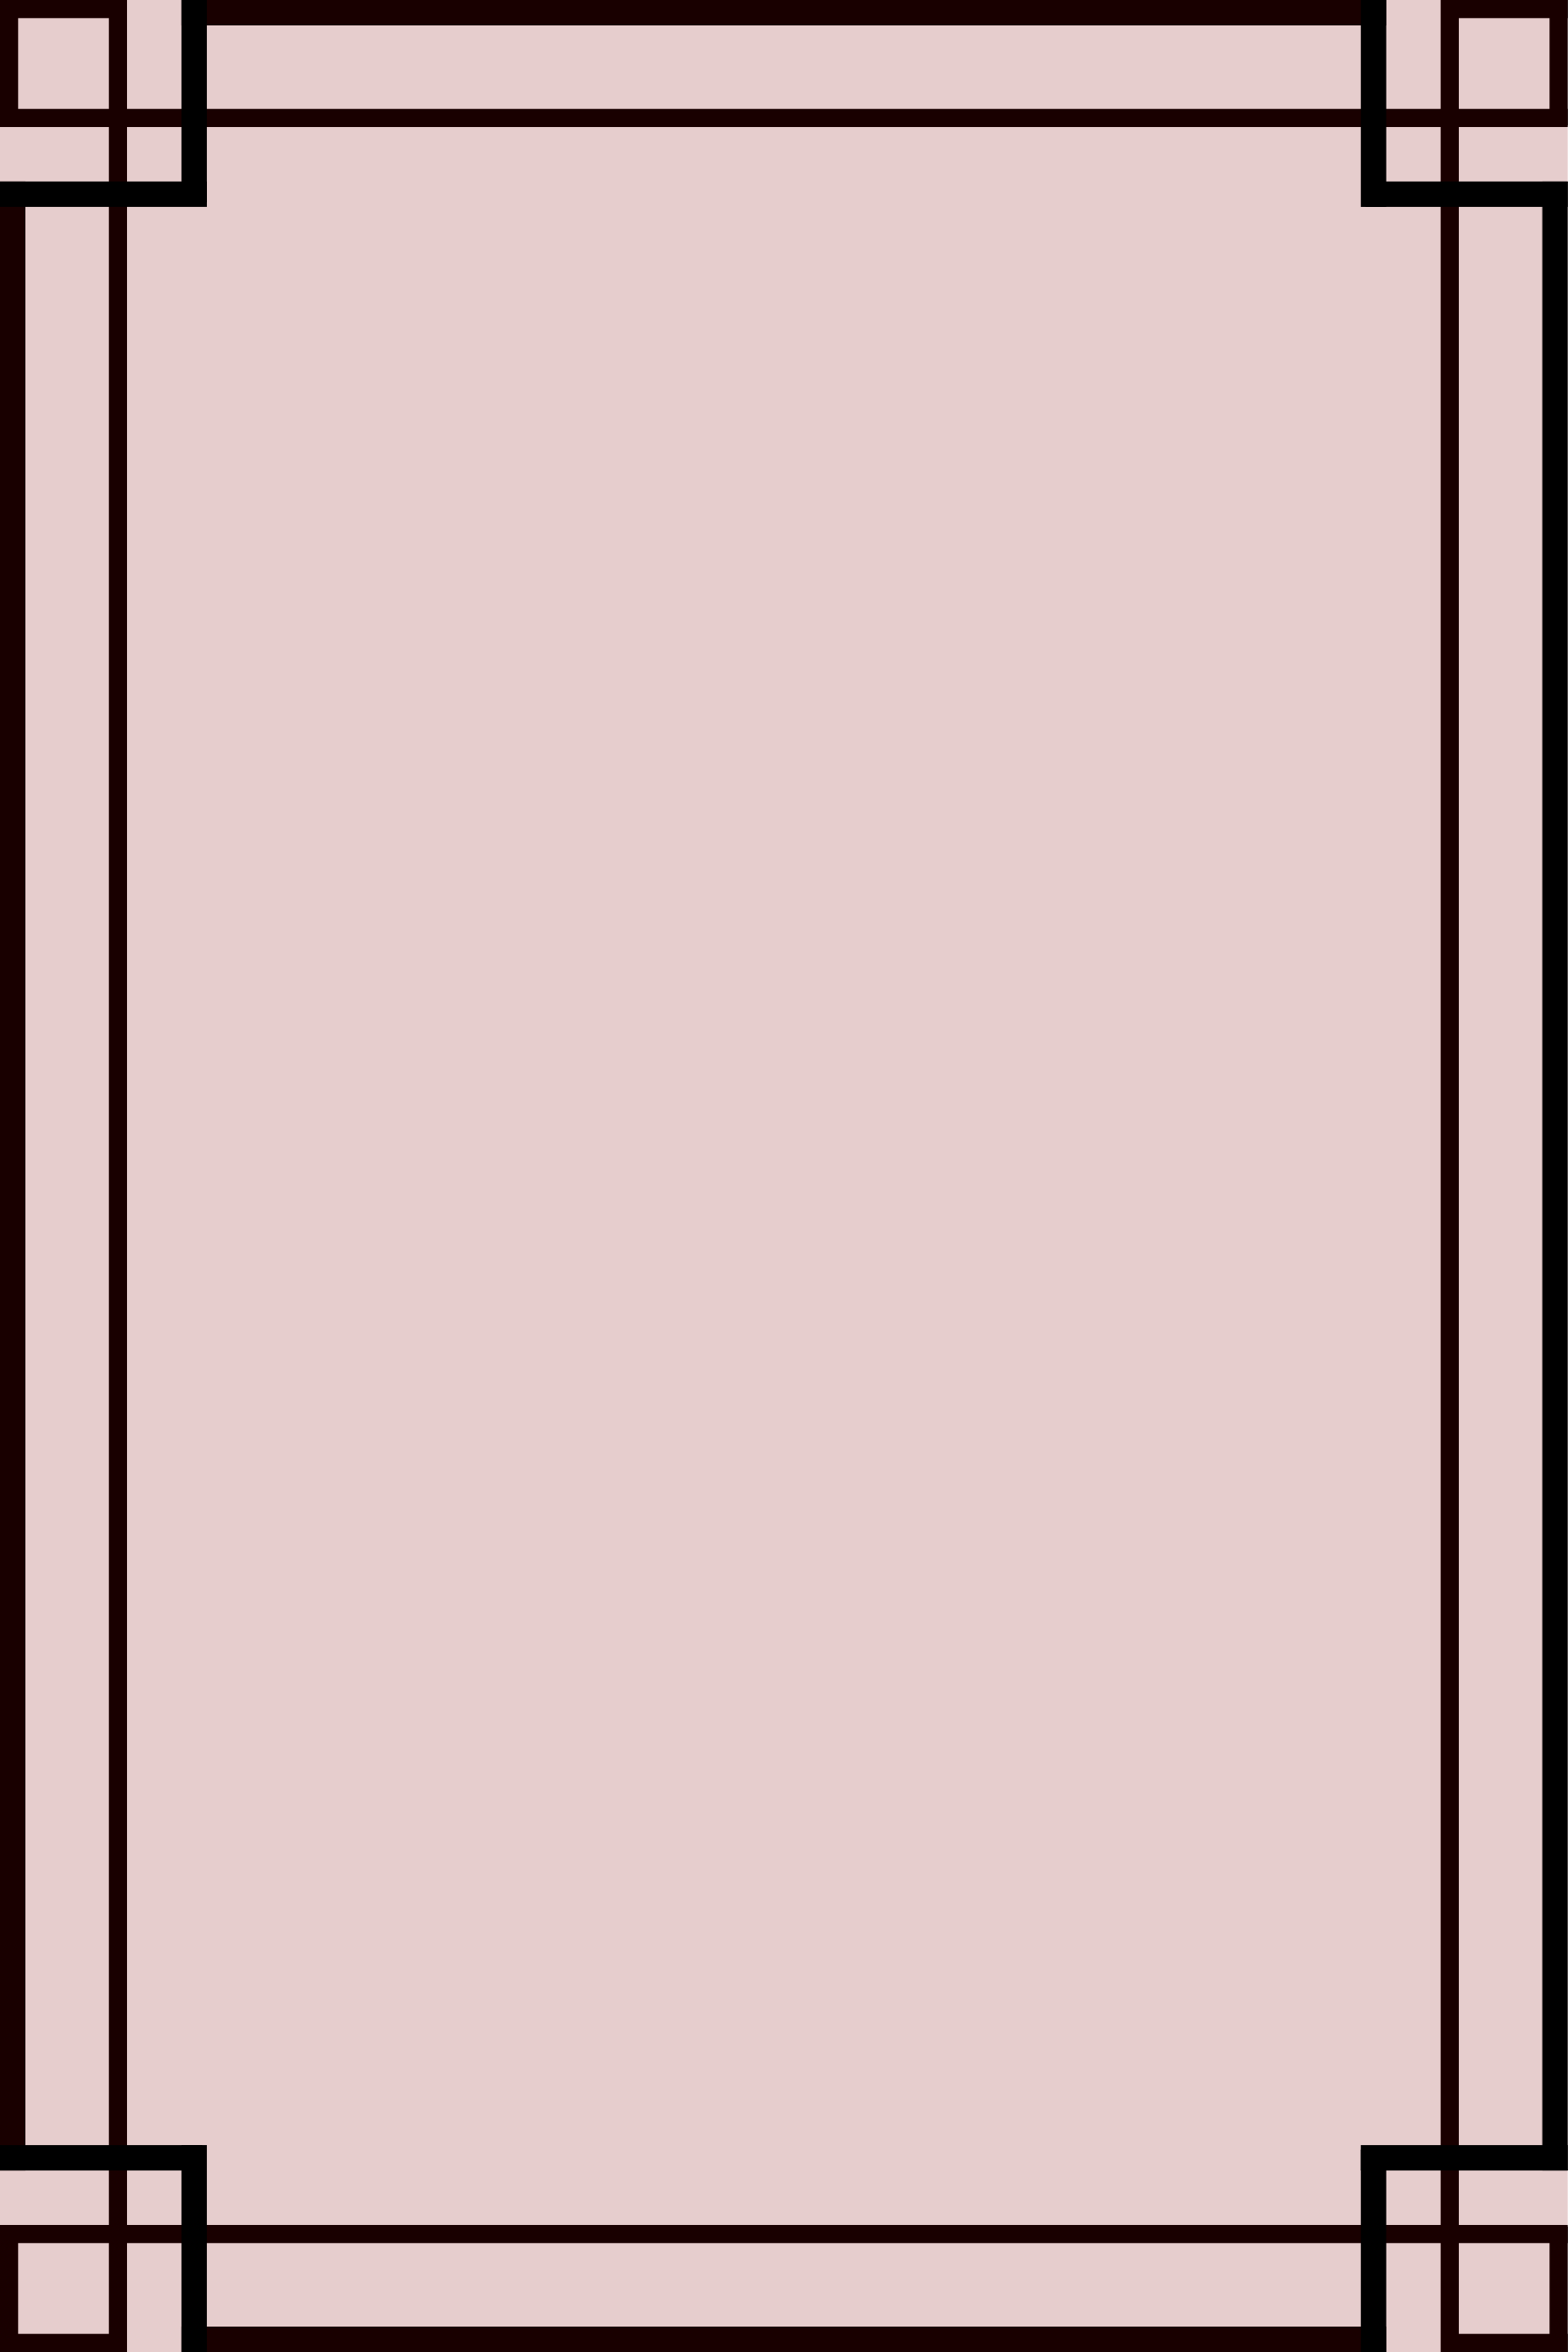
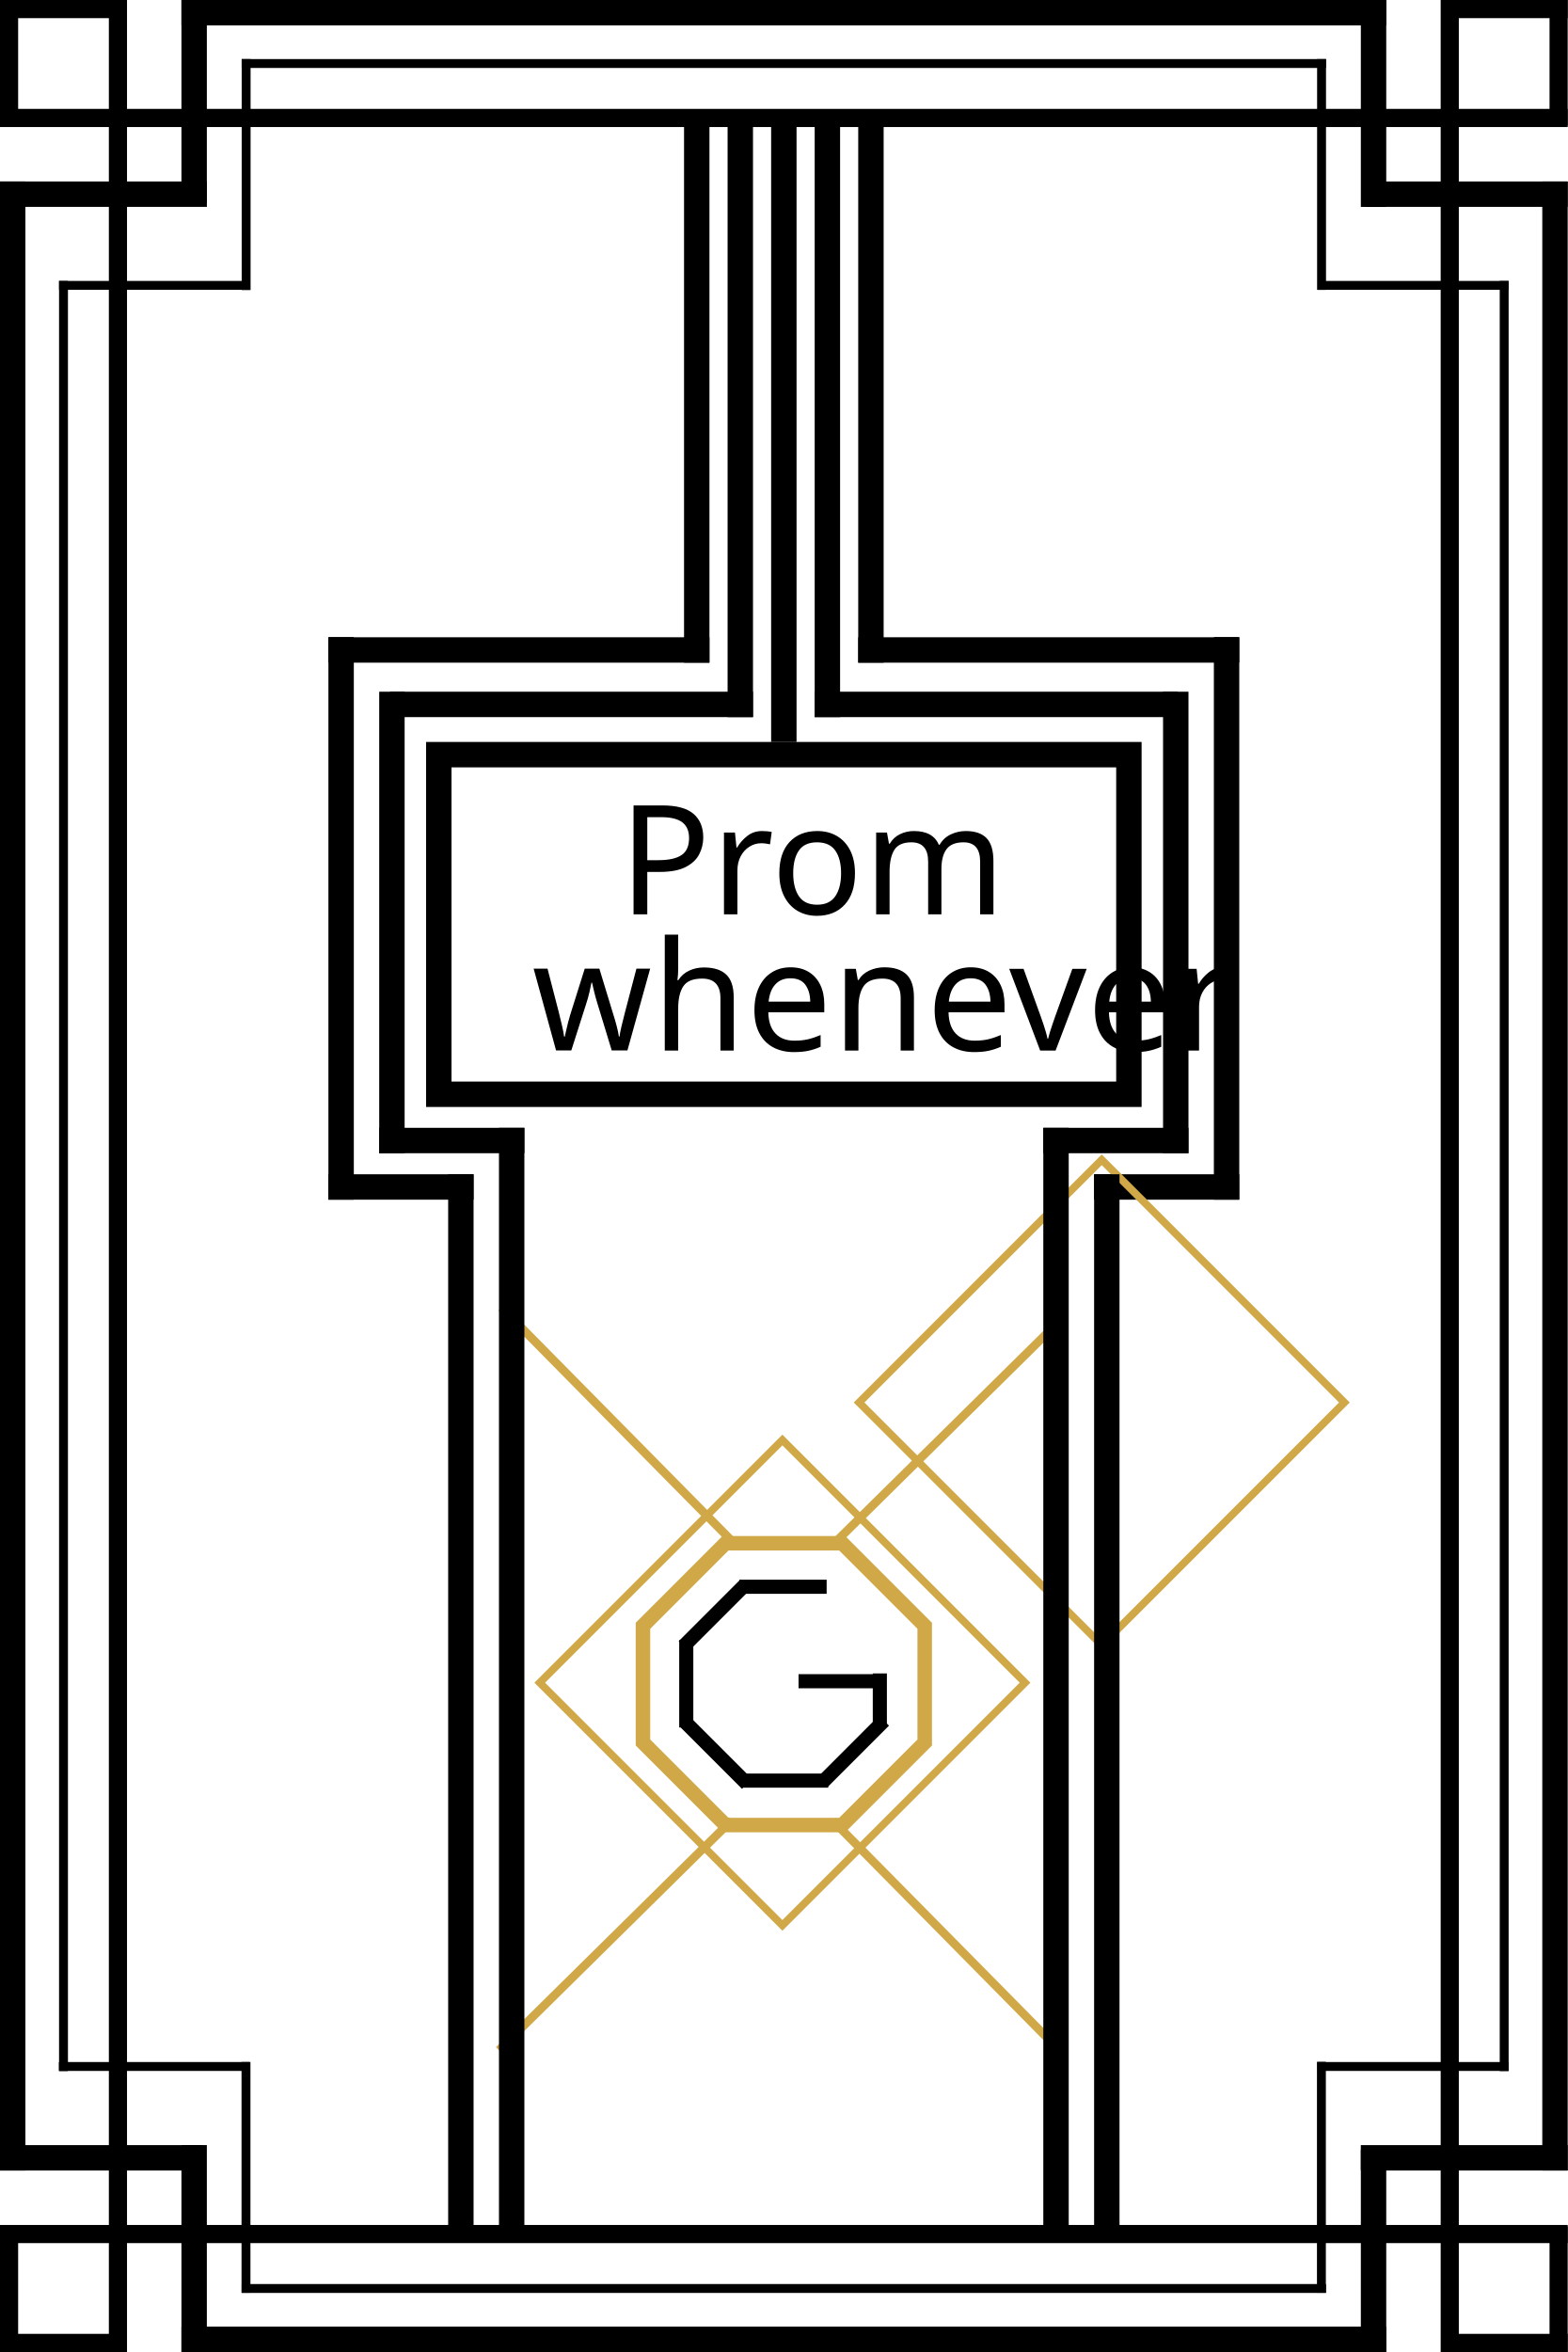
<svg xmlns="http://www.w3.org/2000/svg" width="2160" height="3240" viewBox="0 0 2160 3240" id="svg2" version="1.1">
  <defs id="defs4">
-     </defs>
+     <linearGradient id="linearGradient5350">
+       <stop offset="0" style="stop-color:#d49100" id="stop5352" />
+       <stop offset="1" style="stop-color:#e79e00" id="stop5354" />
+     </linearGradient>
+     <filter x="-.25" y="-.25" color-interpolation-filters="sRGB" width="1.5" height="1.5" id="filter4511">
+       <feGaussianBlur result="result1" stdDeviation="1" id="feGaussianBlur4513" />
+       <feGaussianBlur result="result6" stdDeviation="6" in="result1" id="feGaussianBlur4515" />
+       <feComposite in="result6" in2="result1" result="result8" operator="atop" id="feComposite4517" />
+       <feComposite result="fbSourceGraphic" in2="result8" in="result6" operator="xor" id="feComposite4519" />
+       <feDisplacementMap xChannelSelector="A" result="result95" in2="result8" yChannelSelector="A" scale="6.375" id="feDisplacementMap4521" />
+       <feColorMatrix result="fbSourceGraphicAlpha" values="0 0 0 -1 0 0 0 0 -1 0 0 0 0 -1 0 0 0 0 2 0 " in="result95" id="feColorMatrix4523" />
+       <feGaussianBlur result="result0" stdDeviation="1" in="fbSourceGraphicAlpha" id="feGaussianBlur4525" />
+       <feSpecularLighting in="result0" specularExponent="35" result="result1" surfaceScale="-2" specularConstant="1.5" lighting-color="#ffffff" id="feSpecularLighting4527">
+         <feDistantLight azimuth="238" elevation="60" id="feDistantLight4529" />
+       </feSpecularLighting>
+       <feComposite result="result2" in2="fbSourceGraphicAlpha" in="result1" operator="in" id="feComposite4531" />
+       <feComposite operator="arithmetic" k4="0" result="result4" k1="0" k2="1" k3="1" in2="result2" in="fbSourceGraphic" id="feComposite4533" />
+       <feComposite result="result91" in2="result4" operator="atop" id="feComposite4535" />
+       <feBlend mode="multiply" in2="result91" result="result92" id="feBlend4537" />
+       <feGaussianBlur result="result94" stdDeviation="1" id="feGaussianBlur4539" />
+       <feMerge id="feMerge4541">
+         <feMergeNode in="result4" id="feMergeNode4543" />
+       </feMerge>
+       <feComposite stdDeviation="0.01" operator="arithmetic" k4="-0.043" result="result93" k1="1.787" k2="0" k3="-0.043" in2="SourceGraphic" id="feComposite4545" />
+     </filter>
+     <filter x="-.25" y="-.25" color-interpolation-filters="sRGB" width="1.5" height="1.5" id="filter4551-5">
+       <feGaussianBlur result="result1" stdDeviation="1" id="feGaussianBlur4553-7" />
+       <feGaussianBlur result="result6" stdDeviation="5.831" in="result1" id="feGaussianBlur4555-6" />
+       <feComposite in="result6" in2="result1" result="result8" operator="atop" id="feComposite4557-1" />
+       <feComposite result="fbSourceGraphic" in2="result8" in="result6" operator="xor" id="feComposite4559-8" />
+       <feDisplacementMap xChannelSelector="A" result="result95" in2="result8" yChannelSelector="A" scale="6.632" id="feDisplacementMap4561-9" />
+       <feColorMatrix result="fbSourceGraphicAlpha" values="0 0 0 -1 0 0 0 0 -1 0 0 0 0 -1 0 0 0 0 2 0 " in="result95" id="feColorMatrix4563-2" />
+       <feGaussianBlur result="result0" stdDeviation="1" in="fbSourceGraphicAlpha" id="feGaussianBlur4565-7" />
+       <feSpecularLighting in="result0" specularExponent="35" result="result1" surfaceScale="-2" specularConstant="1.5" lighting-color="#ffffff" id="feSpecularLighting4567-9">
+         <feDistantLight azimuth="122" elevation="112" id="feDistantLight4569-5" />
+       </feSpecularLighting>
+       <feComposite result="result2" in2="fbSourceGraphicAlpha" in="result1" operator="in" id="feComposite4571-4" />
+       <feComposite operator="arithmetic" k4="-0.443" result="result4" k1="1.255" k2="0.664" k3="2.14" in2="result2" in="fbSourceGraphic" id="feComposite4573-3" />
+       <feComposite result="result91" in2="result4" operator="atop" id="feComposite4575-1" />
+       <feBlend mode="multiply" in2="result91" result="result92" id="feBlend4577-2" />
+       <feMerge id="feMerge4581-3">
+         <feMergeNode in="result4" id="feMergeNode4583-3" />
+       </feMerge>
+       <feGaussianBlur result="result94" stdDeviation="1.2" id="feGaussianBlur4579-4" />
+       <feComposite stdDeviation="0.01" operator="arithmetic" k4="-0.043" result="result93" k1="1.787" k2="0" k3="-0.043" in2="SourceGraphic" id="feComposite4585-1" />
+       <feComposite in2="SourceGraphic" id="feComposite4595-1" />
+     </filter>
+     <filter color-interpolation-filters="sRGB" x="-.25" y="-.25" width="1.5" height="1.5" id="filter4408-1-5-1">
+       <feGaussianBlur result="result1" stdDeviation="1" id="feGaussianBlur4410-1-4-8" />
+       <feGaussianBlur in="result1" result="result6" stdDeviation="5.831" id="feGaussianBlur4412-5-1-9" />
+       <feComposite in="result6" in2="result1" result="result8" operator="atop" id="feComposite4414-2-2-2" />
+       <feComposite in="result6" in2="result8" result="fbSourceGraphic" operator="xor" id="feComposite4416-7-0-7" />
+       <feDisplacementMap xChannelSelector="A" result="result95" in2="result8" yChannelSelector="A" scale="14.026" id="feDisplacementMap4505-0-9" />
+       <feColorMatrix in="result95" result="fbSourceGraphicAlpha" values="0 0 0 -1 0 0 0 0 -1 0 0 0 0 -1 0 0 0 0 2 0 " id="feColorMatrix4418-6-1-5" />
+       <feGaussianBlur in="fbSourceGraphicAlpha" result="result0" stdDeviation="1" id="feGaussianBlur4420-1-4-4" />
+       <feSpecularLighting surfaceScale="-2" in="result0" specularExponent="23.543" result="result1" specularConstant="1.957" lighting-color="#ffffff" id="feSpecularLighting4422-4-6-3">
+         <feDistantLight azimuth="238" elevation="54" id="feDistantLight4424-2-0-1" />
+       </feSpecularLighting>
+       <feComposite in="result1" in2="fbSourceGraphicAlpha" result="result2" operator="in" id="feComposite4426-3-7-2" />
+       <feComposite operator="arithmetic" in="fbSourceGraphic" result="result4" k1="0" k2="1" k3="1" in2="result2" k4="0" id="feComposite4428-2-1-3" />
+       <feComposite in2="result4" result="result91" operator="atop" id="feComposite4430-2-7-3" />
+       <feBlend mode="multiply" in2="result91" result="result92" id="feBlend4432-1-7-4" />
+       <feGaussianBlur result="result94" stdDeviation="1" id="feGaussianBlur4495-7-1" />
+       <feMerge id="feMerge4497-7-1">
+         <feMergeNode in="result4" id="feMergeNode4499-3-3" />
+       </feMerge>
+       <feComposite stdDeviation="0.01" operator="arithmetic" k4="-0.043" result="result93" k1="1.787" k2="0" k3="-0.043" in2="SourceGraphic" id="feComposite4434-6-3-8" />
+     </filter>
+   </defs>
  <g id="layer1" transform="translate(0,2187.638)">
    <rect id="rect3336" width="25" height="3240" x="150" y="-2187.638" style="fill:#000000;fill-opacity:1" />
    <rect y="-2187.638" x="1985" height="3240" width="25" id="rect4154" style="fill:#000000;fill-opacity:1" />
    <rect y="-2160" x="-2037.638" height="2160" width="25" id="rect4156" transform="matrix(0,1,-1,0,0,0)" style="fill:#000000;fill-opacity:1" />
    <rect id="rect4158" width="25" height="2160" x="877.362" y="-2160" transform="matrix(0,1,-1,0,0,0)" style="fill:#000000;fill-opacity:1" />
    <rect style="fill:#000000;fill-opacity:1;stroke:none;stroke-width:15;stroke-miterlimit:4;stroke-dasharray:none;stroke-opacity:1" id="rect4166" width="25" height="172.872" x="0" y="879.49" />
    <rect y="-173.687" x="1027.362" height="172.872" width="25" id="rect4168" style="fill:#000000;fill-opacity:1;stroke:none;stroke-width:15;stroke-miterlimit:4;stroke-dasharray:none;stroke-opacity:1" transform="matrix(0,1,-1,0,0,0)" />
    <rect y="1987.128" x="-1052.362" height="172.872" width="25" id="rect4170" style="fill:#000000;fill-opacity:1;stroke:none;stroke-width:15;stroke-miterlimit:4;stroke-dasharray:none;stroke-opacity:1" transform="matrix(0,-1,1,0,0,0)" />
    <rect style="fill:#000000;fill-opacity:1;stroke:none;stroke-width:15;stroke-miterlimit:4;stroke-dasharray:none;stroke-opacity:1" id="rect4172" width="25" height="172.872" x="2135" y="879.49" />
    <rect transform="scale(-1,-1)" style="fill:#000000;fill-opacity:1;stroke:none;stroke-width:15;stroke-miterlimit:4;stroke-dasharray:none;stroke-opacity:1" id="rect4174" width="25" height="172.872" x="-2160" y="2014.766" />
    <rect y="1987.128" x="2162.638" height="172.872" width="25" id="rect4176" style="fill:#000000;fill-opacity:1;stroke:none;stroke-width:15;stroke-miterlimit:4;stroke-dasharray:none;stroke-opacity:1" transform="matrix(0,-1,1,0,0,0)" />
    <rect y="-172.872" x="-2187.638" height="172.872" width="25" id="rect4178" style="fill:#000000;fill-opacity:1;stroke:none;stroke-width:15;stroke-miterlimit:4;stroke-dasharray:none;stroke-opacity:1" transform="matrix(0,1,-1,0,0,0)" />
    <rect transform="scale(-1,-1)" style="fill:#000000;fill-opacity:1;stroke:none;stroke-width:15;stroke-miterlimit:4;stroke-dasharray:none;stroke-opacity:1" id="rect4180" width="25" height="172.872" x="-25" y="2014.766" />
    <rect style="fill:#000000;fill-opacity:1" transform="matrix(0,1,-1,0,0,0)" id="rect4182" width="35" height="1660" x="-2187.638" y="-1910" />
    <rect y="-1910" x="1017.362" height="1660" width="35" id="rect4184" transform="matrix(0,1,-1,0,0,0)" style="fill:#000000;fill-opacity:1" />
    <rect y="-1937.638" x="0" height="2740" width="35" id="rect4186" style="fill:#000000;fill-opacity:1" />
-     <rect style="fill:#800000;fill-opacity:0.196;stroke:none;stroke-width:15;stroke-miterlimit:4;stroke-dasharray:none;stroke-opacity:1" id="rect4237" width="2160" height="3240" x="0" y="-2187.638" />
    <rect style="fill:#000000;fill-opacity:1" id="rect4188" width="35" height="2740" x="2125" y="-1937.638" />
    <rect style="fill:#000000;fill-opacity:1;stroke:none;stroke-width:15;stroke-miterlimit:4;stroke-dasharray:none;stroke-opacity:1" id="rect4194" width="285.042" height="35" x="0" y="-1937.638" />
    <rect style="fill:#000000;fill-opacity:1;stroke:none;stroke-width:15;stroke-miterlimit:4;stroke-dasharray:none;stroke-opacity:1" id="rect4196" width="35" height="278.738" x="250" y="-2187.638" />
    <g id="g4202" transform="translate(-7.945068,0.02064727)">
      <rect transform="matrix(0,1,-1,0,0,0)" style="fill:#000000;fill-opacity:1;stroke:none;stroke-width:15;stroke-miterlimit:4;stroke-dasharray:none;stroke-opacity:1" id="rect4198" width="285.042" height="35" x="-2187.658" y="-1917.945" />
      <rect transform="matrix(0,1,-1,0,0,0)" style="fill:#000000;fill-opacity:1;stroke:none;stroke-width:15;stroke-miterlimit:4;stroke-dasharray:none;stroke-opacity:1" id="rect4200" width="35" height="278.738" x="-1937.659" y="-2167.945" />
    </g>
    <g transform="matrix(0,1,-1,0,-27.65845,-1115.583)" id="g4206">
      <rect y="-1917.945" x="-2187.658" height="35" width="285.042" id="rect4208" style="fill:#000000;fill-opacity:1;stroke:none;stroke-width:15;stroke-miterlimit:4;stroke-dasharray:none;stroke-opacity:1" transform="matrix(0,1,-1,0,0,0)" />
      <rect y="-2167.945" x="-1937.659" height="278.738" width="35" id="rect4210" style="fill:#000000;fill-opacity:1;stroke:none;stroke-width:15;stroke-miterlimit:4;stroke-dasharray:none;stroke-opacity:1" transform="matrix(0,1,-1,0,0,0)" />
    </g>
    <g id="g4212" transform="matrix(-1,0,0,-1,2167.945,-1135.296)">
      <rect transform="matrix(0,1,-1,0,0,0)" style="fill:#000000;fill-opacity:1;stroke:none;stroke-width:15;stroke-miterlimit:4;stroke-dasharray:none;stroke-opacity:1" id="rect4214" width="285.042" height="35" x="-2187.658" y="-1917.945" />
      <rect transform="matrix(0,1,-1,0,0,0)" style="fill:#000000;fill-opacity:1;stroke:none;stroke-width:15;stroke-miterlimit:4;stroke-dasharray:none;stroke-opacity:1" id="rect4216" width="35" height="278.738" x="-1937.659" y="-2167.945" />
    </g>
+     <rect y="-1827" x="-2106.263" height="1494" width="12.25" id="rect4221" transform="matrix(0,1,-1,0,0,0)" style="fill:#000000;fill-opacity:1" />
+     <rect style="fill:#000000;fill-opacity:1" transform="matrix(0,1,-1,0,0,0)" id="rect4223" width="12.25" height="1494" x="958.737" y="-1827" />
+     <rect y="-1800.638" x="2066.375" height="2466" width="12.25" id="rect4225" style="fill:#000000;fill-opacity:1" />
+     <rect style="fill:#000000;fill-opacity:1" id="rect4227" width="12.25" height="2466" x="81.375" y="-1800.638" />
+     <rect style="fill:#000000;fill-opacity:1" id="rect4229" width="12.25" height="318.144" x="333" y="-2106.263" />
+     <rect y="-2106.263" x="1814.738" height="317.916" width="12.275" id="rect4231" style="fill:#000000;fill-opacity:1" />
+     <rect y="81.375" x="1788.388" height="262.996" width="12.25" id="rect4233" style="fill:#000000;fill-opacity:1" transform="matrix(0,-1,1,0,0,0)" />
+     <rect style="fill:#000000;fill-opacity:1" id="rect4235" width="12.25" height="262.996" x="-1800.638" y="-2078.625" transform="matrix(0,1,-1,0,0,0)" />
+     <rect y="-970.792" x="-1826.796" height="318.144" width="12.25" id="rect4237" style="fill:#000000;fill-opacity:1" transform="scale(-1,-1)" />
+     <rect style="fill:#000000;fill-opacity:1" id="rect4239" width="12.275" height="317.916" x="-345.058" y="-970.792" transform="scale(-1,-1)" />
+     <rect transform="matrix(0,1,-1,0,0,0)" style="fill:#000000;fill-opacity:1" id="rect4241" width="12.25" height="262.996" x="652.917" y="-2078.421" />
+     <rect transform="matrix(0,-1,1,0,0,0)" y="81.171" x="-665.167" height="262.996" width="12.25" id="rect4243" style="fill:#000000;fill-opacity:1" />
+     <rect style="fill:none;fill-opacity:1;stroke:#000000;stroke-width:35;stroke-miterlimit:4;stroke-dasharray:none;stroke-opacity:1" id="rect4245" width="950.839" height="467.826" x="604.58" y="-1148.057" />
+     <text xml:space="preserve" style="font-style:normal;font-weight:normal;font-size:210.086px;line-height:125%;font-family:sans-serif;letter-spacing:0px;word-spacing:0px;fill:#000000;fill-opacity:1;stroke:none;stroke-width:1px;stroke-linecap:butt;stroke-linejoin:miter;stroke-opacity:1;" x="852.564" y="-928.12" id="text4182">
+       <tspan id="tspan4184" x="852.564" y="-928.12" style="font-style:normal;font-variant:normal;font-weight:normal;font-stretch:normal;font-family:'Grenadier NF';-inkscape-font-specification:'Grenadier NF'">Prom</tspan>
+     </text>
+     <text id="text4186" y="-740.41" x="732.964" style="font-style:normal;font-weight:normal;font-size:210.086px;line-height:125%;font-family:sans-serif;letter-spacing:0px;word-spacing:0px;fill:#000000;fill-opacity:1;stroke:none;stroke-width:1px;stroke-linecap:butt;stroke-linejoin:miter;stroke-opacity:1" xml:space="preserve">
+       <tspan style="font-style:normal;font-variant:normal;font-weight:normal;font-stretch:normal;font-family:'Grenadier NF';-inkscape-font-specification:'Grenadier NF'" y="-740.41" x="732.964" id="tspan4188">whenever</tspan>
+     </text>
+     <rect style="fill:#000000;fill-opacity:1;stroke:none;stroke-width:35;stroke-miterlimit:4;stroke-dasharray:none;stroke-opacity:1" id="rect4190" width="35" height="850" x="1062.5" y="-2015.484" />
+     <rect y="-2024.778" x="1122.5" height="825" width="35" id="rect4195" style="fill:#000000;fill-opacity:1;stroke:none;stroke-width:35;stroke-miterlimit:4;stroke-dasharray:none;stroke-opacity:1" />
+     <rect style="fill:#000000;fill-opacity:1;stroke:none;stroke-width:35;stroke-miterlimit:4;stroke-dasharray:none;stroke-opacity:1" id="rect4197" width="35" height="825" x="1002.5" y="-2024.778" />
+     <rect style="fill:#000000;fill-opacity:1;stroke:none;stroke-width:35;stroke-miterlimit:4;stroke-dasharray:none;stroke-opacity:1" id="rect4199" width="35" height="750" x="1182.5" y="-2024.779" />
+     <rect y="-2024.779" x="942.5" height="750" width="35" id="rect4201" style="fill:#000000;fill-opacity:1;stroke:none;stroke-width:35;stroke-miterlimit:4;stroke-dasharray:none;stroke-opacity:1" />
+     <rect style="fill:#000000;fill-opacity:1;stroke:none;stroke-width:35;stroke-miterlimit:4;stroke-dasharray:none;stroke-opacity:1" id="rect4209" width="35" height="500" x="-1234.778" y="-1622.5" transform="matrix(0,1,-1,0,0,0)" />
+     <rect transform="scale(-1,-1)" y="599.014" x="-1637.5" height="635.765" width="35" id="rect4211" style="fill:#000000;fill-opacity:1;stroke:none;stroke-width:35;stroke-miterlimit:4;stroke-dasharray:none;stroke-opacity:1" />
+     <rect transform="matrix(0,1,-1,0,0,0)" y="-1037.5" x="-1234.778" height="500" width="35" id="rect4213" style="fill:#000000;fill-opacity:1;stroke:none;stroke-width:35;stroke-miterlimit:4;stroke-dasharray:none;stroke-opacity:1" />
+     <rect style="fill:#000000;fill-opacity:1;stroke:none;stroke-width:35;stroke-miterlimit:4;stroke-dasharray:none;stroke-opacity:1" id="rect4215" width="35" height="635.765" x="-557.5" y="599.014" transform="scale(-1,-1)" />
+     <rect transform="matrix(0,1,-1,0,0,0)" y="-1637.5" x="-634.014" height="200" width="35" id="rect4217" style="fill:#000000;fill-opacity:1;stroke:none;stroke-width:35;stroke-miterlimit:4;stroke-dasharray:none;stroke-opacity:1" />
+     <rect style="fill:#000000;fill-opacity:1;stroke:none;stroke-width:35;stroke-miterlimit:4;stroke-dasharray:none;stroke-opacity:1" id="rect4219" width="35" height="200" x="-634.014" y="-722.5" transform="matrix(0,1,-1,0,0,0)" />
+     <rect transform="matrix(0,1,-1,0,0,0)" y="-1707.5" x="-1309.779" height="525" width="35" id="rect4222" style="fill:#000000;fill-opacity:1;stroke:none;stroke-width:35;stroke-miterlimit:4;stroke-dasharray:none;stroke-opacity:1" />
+     <rect style="fill:#000000;fill-opacity:1;stroke:none;stroke-width:35;stroke-miterlimit:4;stroke-dasharray:none;stroke-opacity:1" id="rect4224" width="35" height="775" x="-1707.5" y="535.014" transform="scale(-1,-1)" />
+     <rect style="fill:#000000;fill-opacity:1;stroke:none;stroke-width:35;stroke-miterlimit:4;stroke-dasharray:none;stroke-opacity:1" id="rect4226" width="35" height="525" x="-1309.778" y="-977.5" transform="matrix(0,1,-1,0,0,0)" />
+     <rect transform="scale(-1,-1)" y="535.014" x="-487.5" height="775" width="35" id="rect4228" style="fill:#000000;fill-opacity:1;stroke:none;stroke-width:35;stroke-miterlimit:4;stroke-dasharray:none;stroke-opacity:1" />
+     <rect transform="matrix(0,1,-1,0,0,0)" y="-652.5" x="-570.014" height="200" width="35" id="rect4234" style="fill:#000000;fill-opacity:1;stroke:none;stroke-width:35;stroke-miterlimit:4;stroke-dasharray:none;stroke-opacity:1" />
+     <rect style="fill:#000000;fill-opacity:1;stroke:none;stroke-width:35;stroke-miterlimit:4;stroke-dasharray:none;stroke-opacity:1" id="rect4236" width="35" height="200" x="-570.014" y="-1707.5" transform="matrix(0,1,-1,0,0,0)" />
+     <rect transform="matrix(0.7071068,0.7071068,-0.7071068,0.7071068,0,0)" y="-1490.569" x="656.208" height="472.834" width="472.834" id="rect6074" style="fill:none;fill-opacity:1;stroke:#d0a848;stroke-width:10.43;stroke-miterlimit:4;stroke-dasharray:none;stroke-opacity:1" />
+     <rect style="fill:#d0a848;fill-opacity:1;stroke:none;stroke-width:20;stroke-miterlimit:4;stroke-dasharray:none;stroke-opacity:1" id="rect6064" width="450.778" height="11.692" x="220.204" y="-769.12" transform="matrix(0.702505,0.7116788,-0.702505,0.7116788,0,0)" />
+     <rect transform="matrix(0.702505,0.7116788,-0.702505,0.7116788,0,0)" y="-597.448" x="1042.108" height="11.692" width="450.778" id="rect6066" style="fill:#d0a848;fill-opacity:1;stroke:none;stroke-width:20;stroke-miterlimit:4;stroke-dasharray:none;stroke-opacity:1" />
+     <rect style="fill:#d0a848;fill-opacity:1;stroke:none;stroke-width:20;stroke-miterlimit:4;stroke-dasharray:none;stroke-opacity:1" id="rect6068" width="450.778" height="11.692" x="-480.69" y="-941.842" transform="matrix(-0.7116788,0.702505,-0.7116788,-0.702505,0,0)" />
+     <rect transform="matrix(-0.7116788,0.702505,-0.7116788,-0.702505,0,0)" y="-769.531" x="-1298.825" height="11.692" width="450.778" id="rect6070" style="fill:#d0a848;fill-opacity:1;stroke:none;stroke-width:20;stroke-miterlimit:4;stroke-dasharray:none;stroke-opacity:1" />
+     <rect transform="scale(-1,-1)" y="-887.725" x="-722.5" height="1521.739" width="35" id="rect4238" style="fill:#000000;fill-opacity:1;stroke:none;stroke-width:35;stroke-miterlimit:4;stroke-dasharray:none;stroke-opacity:1" />
+     <rect style="fill:#000000;fill-opacity:1;stroke:none;stroke-width:35;stroke-miterlimit:4;stroke-dasharray:none;stroke-opacity:1" id="rect4240" width="35" height="1453.764" x="-652.5" y="-883.751" transform="scale(-1,-1)" />
+     <rect transform="scale(-1,-1)" y="-886.986" x="-1472.5" height="1521" width="35" id="rect4242" style="fill:#000000;fill-opacity:1;stroke:none;stroke-width:35;stroke-miterlimit:4;stroke-dasharray:none;stroke-opacity:1" />
+     <rect style="fill:#000000;fill-opacity:1;stroke:none;stroke-width:35;stroke-miterlimit:4;stroke-dasharray:none;stroke-opacity:1" id="rect4244" width="35" height="1461" x="-1542.5" y="-890.986" transform="scale(-1,-1)" />
+     <path style="fill:none;fill-opacity:1;stroke:#d0a848;stroke-width:20;stroke-miterlimit:4;stroke-dasharray:none;stroke-opacity:1" id="path4250" d="M 1228.558,314.921 1080,376.455 931.442,314.921 869.907,166.362 931.442,17.804 1080,-43.731 1228.558,17.804 1290.093,166.362 Z" transform="matrix(0.9238795,-0.3826834,0.3826834,0.9238795,18.54605,391.9617)" />
+     <g id="g4268" transform="matrix(0.8840739,0,0,0.8840739,125.8314,-29.52245)">
+       <rect y="30.362" x="1020" height="2" width="116" id="rect4252" style="fill:none;fill-opacity:1;stroke:#000000;stroke-width:20;stroke-miterlimit:4;stroke-dasharray:none;stroke-opacity:1" />
+       <rect transform="matrix(0.7071068,-0.7071068,0.7071068,0.7071068,0,0)" style="fill:none;fill-opacity:1;stroke:#000000;stroke-width:20;stroke-miterlimit:4;stroke-dasharray:none;stroke-opacity:1" id="rect4254" width="116" height="2" x="575.135" y="739.42" />
+       <rect y="926.206" x="-240.519" height="2" width="116" id="rect4256" style="fill:none;fill-opacity:1;stroke:#000000;stroke-width:20;stroke-miterlimit:4;stroke-dasharray:none;stroke-opacity:1" transform="matrix(0,-1,1,0,0,0)" />
+       <rect transform="matrix(-0.7071068,-0.7071068,0.7071068,-0.7071068,0,0)" style="fill:none;fill-opacity:1;stroke:#000000;stroke-width:20;stroke-miterlimit:4;stroke-dasharray:none;stroke-opacity:1" id="rect4258" width="116" height="2" x="-951.862" y="482.228" />
+       <rect y="-334.406" x="-1138.407" height="2" width="116" id="rect4260" style="fill:none;fill-opacity:1;stroke:#000000;stroke-width:20;stroke-miterlimit:4;stroke-dasharray:none;stroke-opacity:1" transform="scale(-1,-1)" />
+       <rect transform="matrix(-0.7071068,0.7071068,-0.7071068,-0.7071068,0,0)" style="fill:none;fill-opacity:1;stroke:#000000;stroke-width:20;stroke-miterlimit:4;stroke-dasharray:none;stroke-opacity:1" id="rect4262" width="116" height="2" x="-693.866" y="-1044.261" />
+       <rect y="-1230.497" x="175.813" height="3.196" width="64.163" id="rect4264" style="fill:none;fill-opacity:1;stroke:#000000;stroke-width:18.804;stroke-miterlimit:4;stroke-dasharray:none;stroke-opacity:1" transform="matrix(0,1,-1,0,0,0)" />
+       <rect style="fill:none;fill-opacity:1;stroke:#000000;stroke-width:20;stroke-miterlimit:4;stroke-dasharray:none;stroke-opacity:1" id="rect4266" width="116" height="2" x="1112.209" y="177.55" />
+     </g>
+     <text id="text3124" style="font-size:16px;line-height:125%;font-family:Calibri;letter-spacing:0px;word-spacing:0px;fill:#000000" xml:space="preserve" y="423.741" x="904.889">
+       <tspan id="tspan3126" x="904.889" y="423.741" />
+     </text>
+     <rect style="fill:none;fill-opacity:1;stroke:#d0a848;stroke-width:10.43;stroke-miterlimit:4;stroke-dasharray:none;stroke-opacity:1" id="rect6072" width="472.834" height="472.834" x="618.024" y="-906.498" transform="matrix(0.7071068,0.7071068,-0.7071068,0.7071068,0,0)" />
  </g>
</svg>
